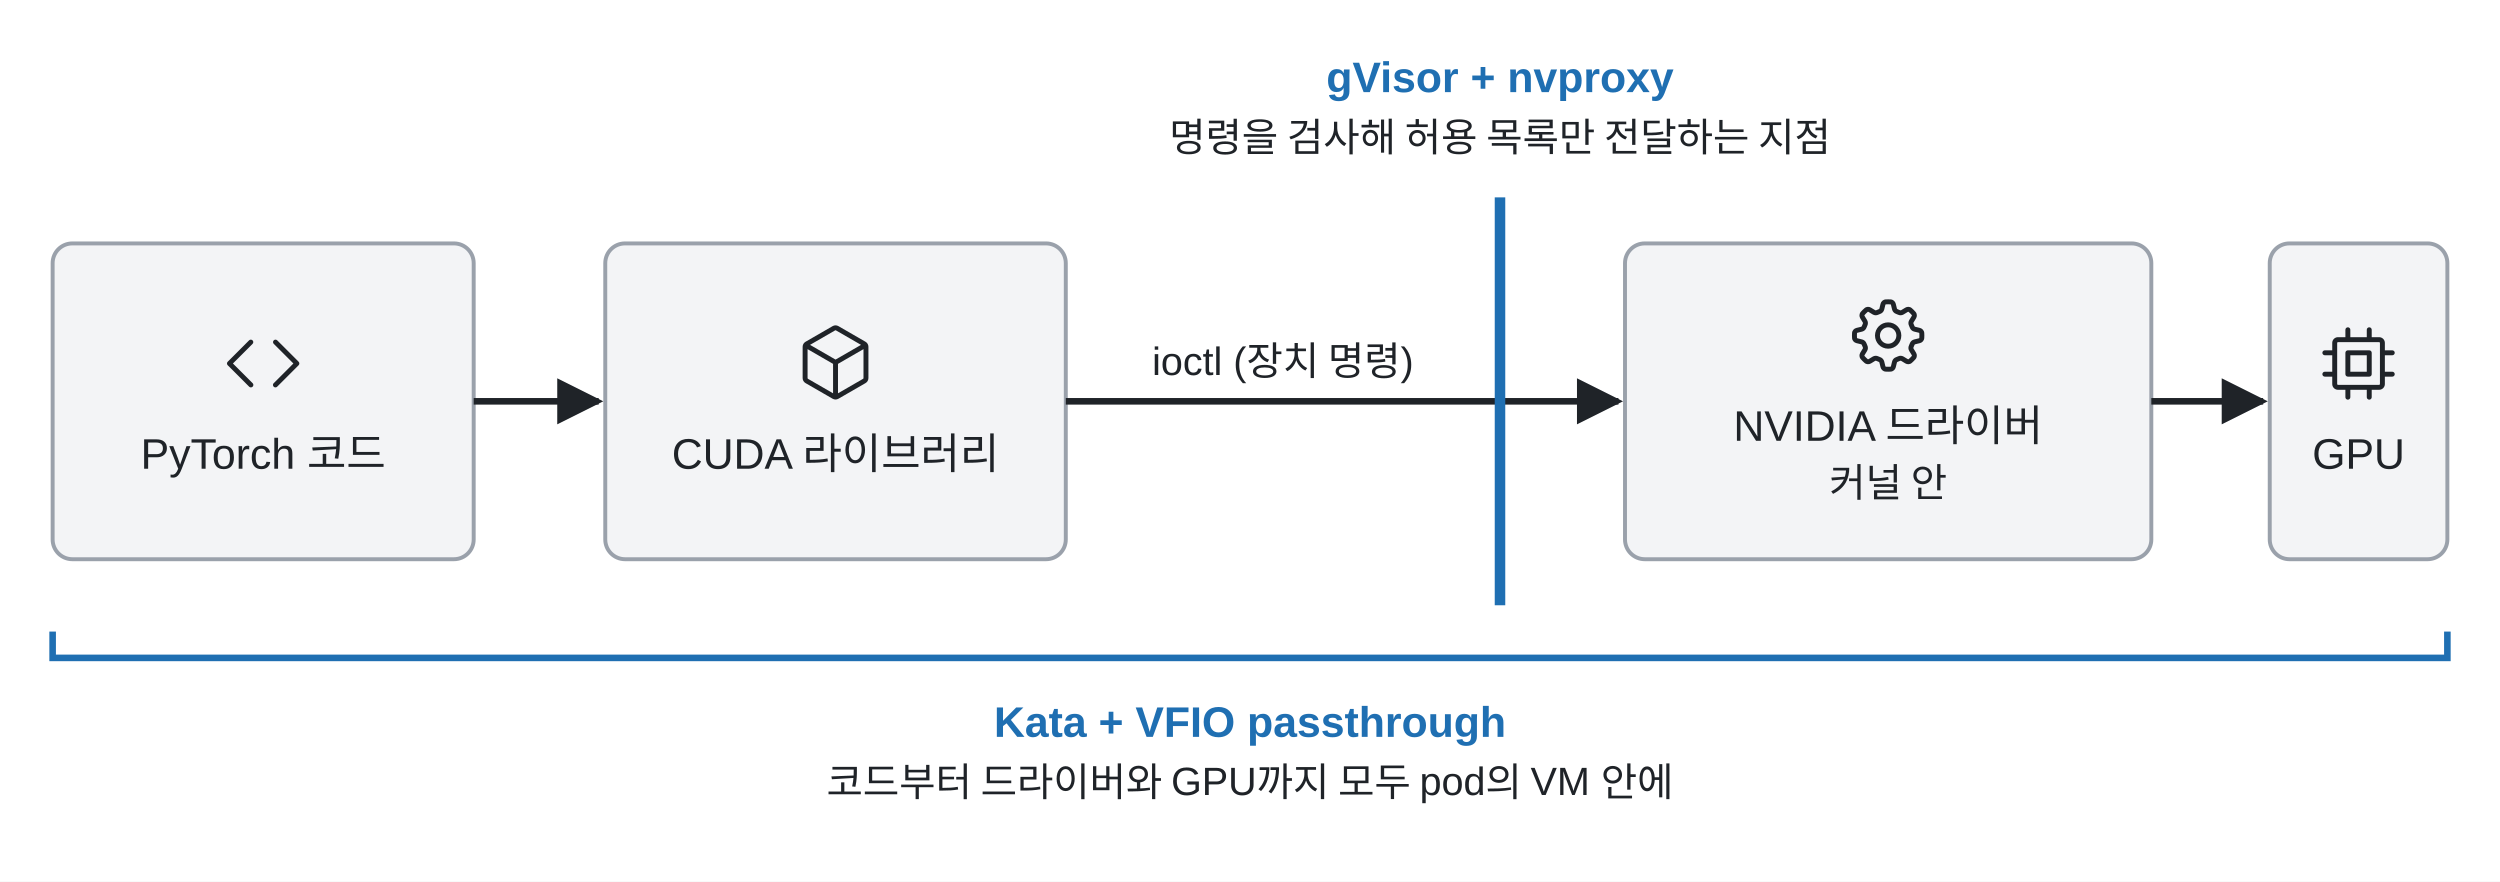
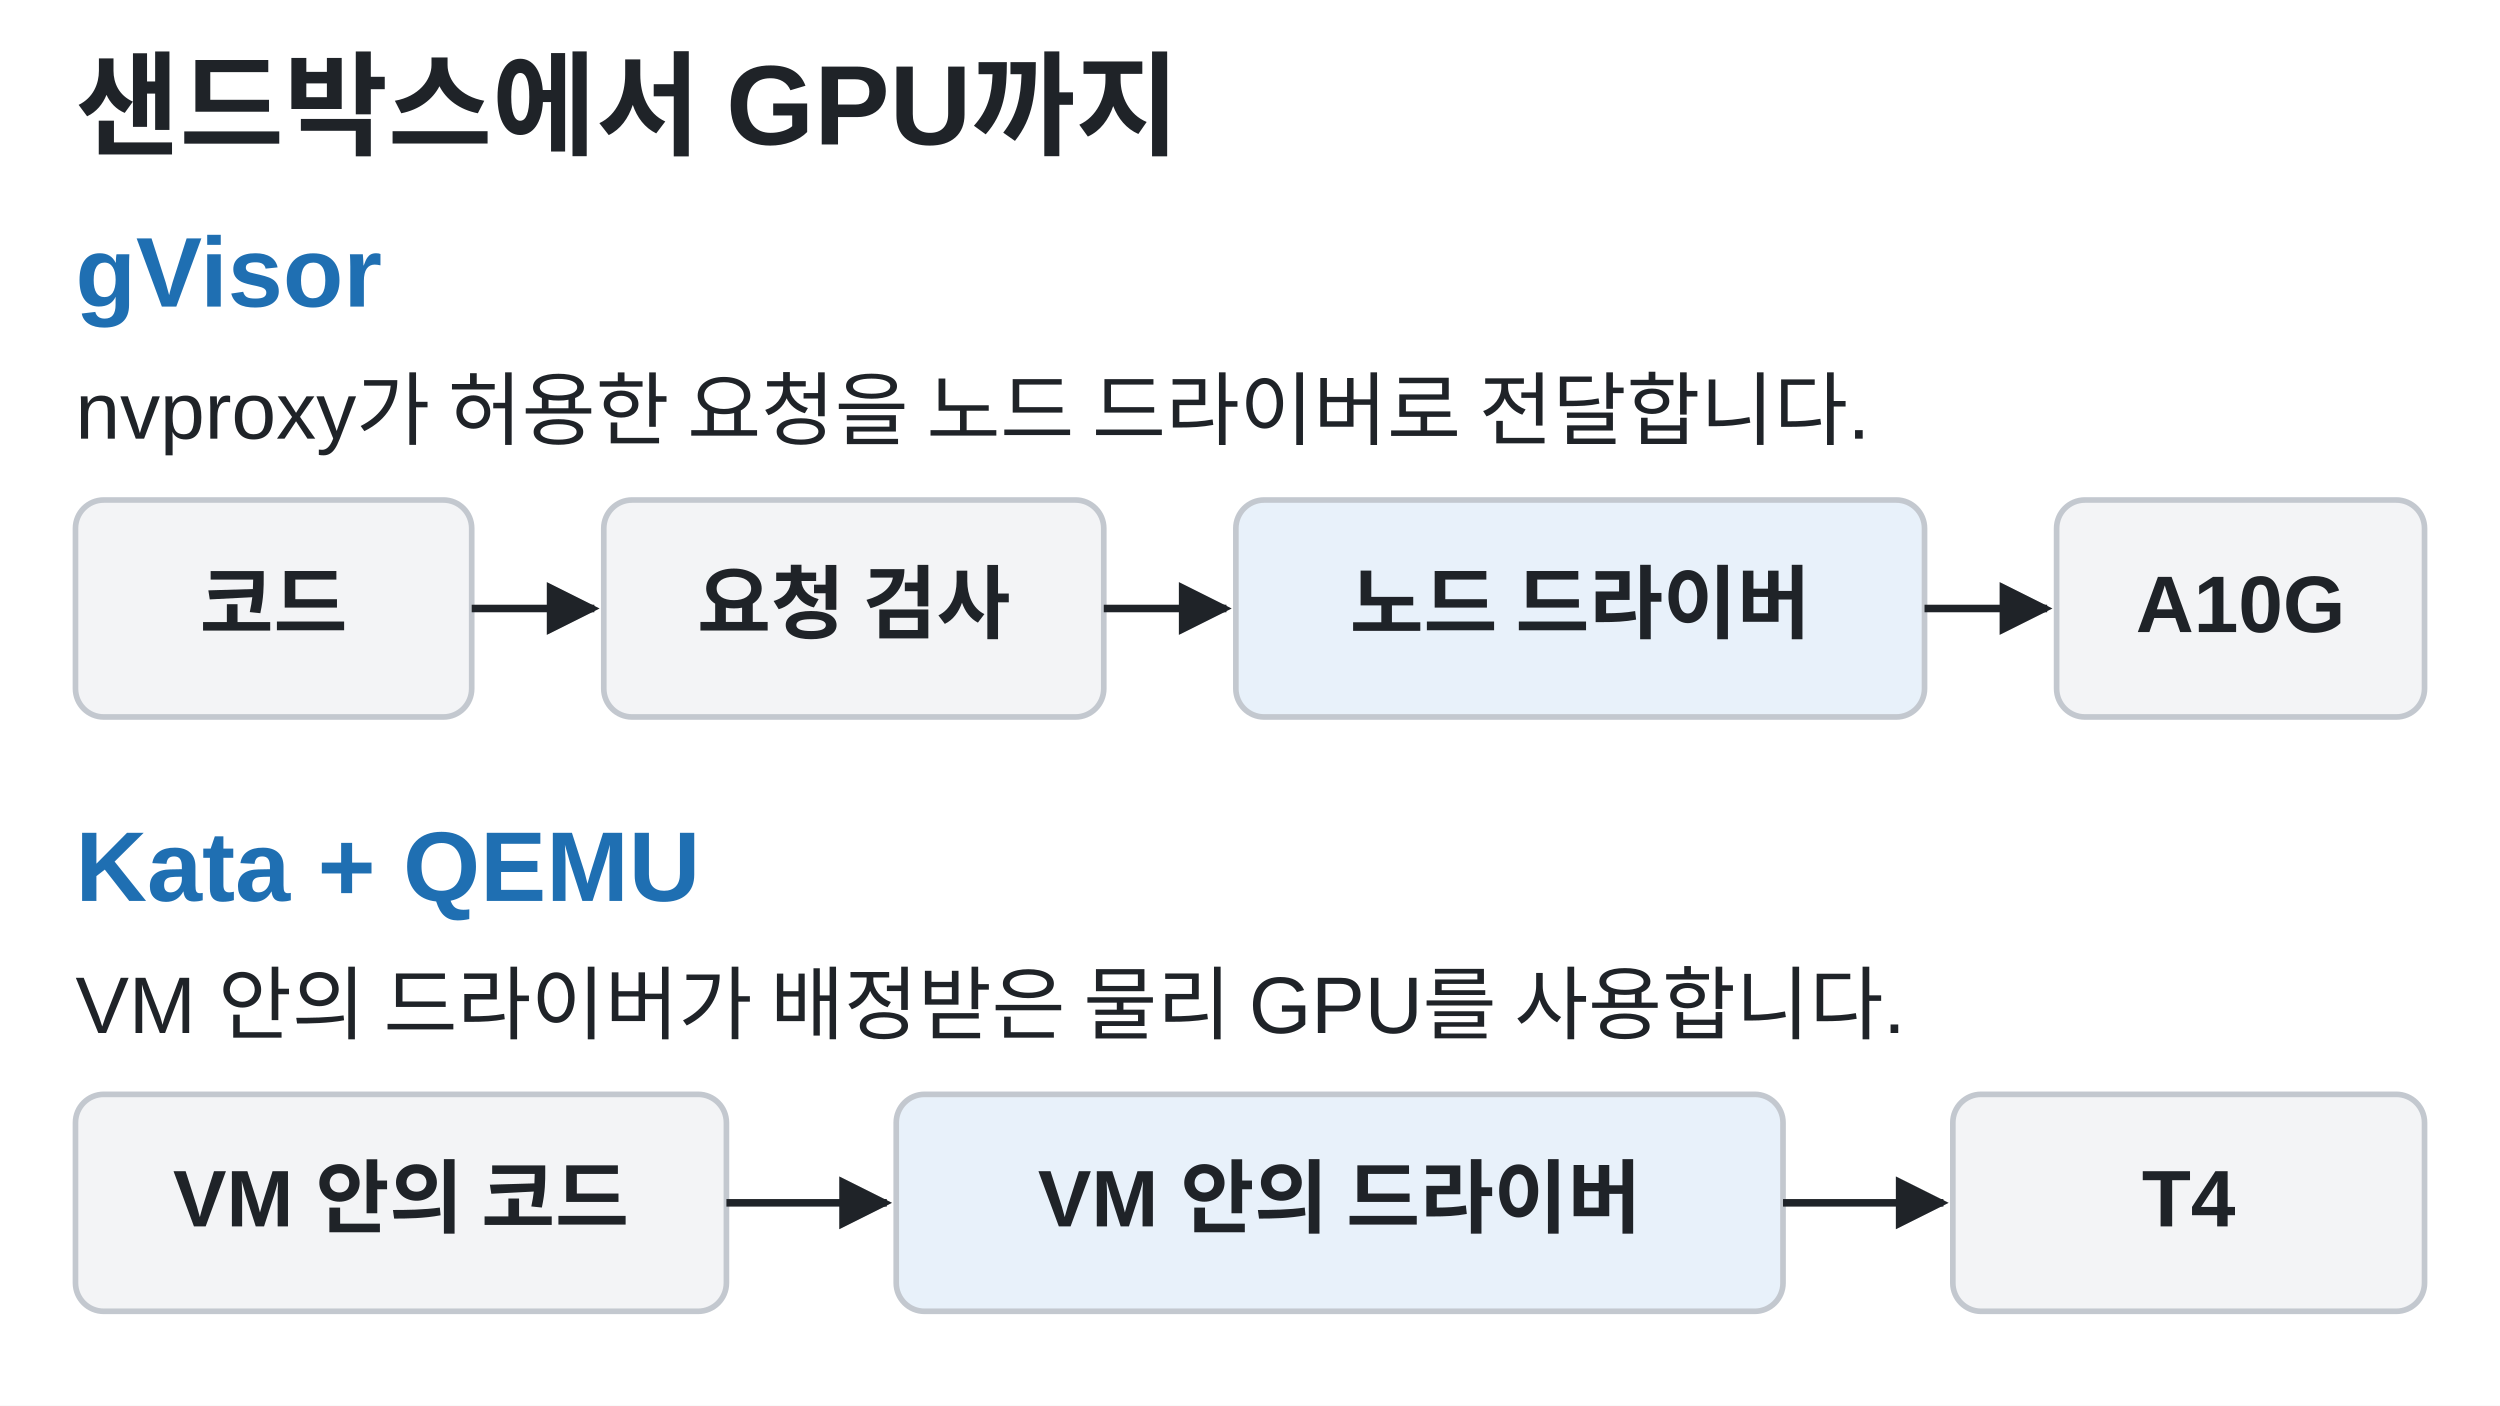
- <svg xmlns="http://www.w3.org/2000/svg" width="760px" height="268px" viewBox="0 0 760 268" font-family="Pretendard, 'Apple SD Gothic Neo', 'Noto Sans KR', 'Malgun Gothic', Arial, sans-serif">
+ <svg xmlns="http://www.w3.org/2000/svg" width="530px" height="298px" viewBox="0 0 530 298" font-family="Pretendard, 'Apple SD Gothic Neo', 'Noto Sans KR', 'Malgun Gothic', Arial, sans-serif">
  <defs>
    <marker id="head-ink" viewBox="0 0 10 10" refX="9" refY="5" markerWidth="7" markerHeight="7" orient="auto-start-reverse">
      <path d="M0,0 L10,5 L0,10 z" fill="#1F2328" />
    </marker>
    <marker id="head-red" viewBox="0 0 10 10" refX="9" refY="5" markerWidth="7" markerHeight="7" orient="auto-start-reverse">
      <path d="M0,0 L10,5 L0,10 z" fill="#C23B32" />
    </marker>
    <marker id="head-accent" viewBox="0 0 10 10" refX="9" refY="5" markerWidth="7" markerHeight="7" orient="auto-start-reverse">
      <path d="M0,0 L10,5 L0,10 z" fill="#1F6FB2" />
    </marker>
    <marker id="head-muted" viewBox="0 0 10 10" refX="9" refY="5" markerWidth="7" markerHeight="7" orient="auto-start-reverse">
      <path d="M0,0 L10,5 L0,10 z" fill="#9AA1AB" />
    </marker>
  </defs>
  <rect width="100%" height="100%" fill="#FFFFFF" />
-   <g id="n:torch">
-     <rect x="16" y="74" width="128" height="96" rx="6" fill="#F3F4F6" stroke="#9AA1AB" stroke-width="1.2" />
-   </g>
-   <g transform="translate(68.0,98.5) scale(1.0)" fill="#1F2328">
-     <path d="M15.22 4.97a.75.75 0 0 1 1.06 0l6.5 6.5a.75.75 0 0 1 0 1.06l-6.5 6.5a.749.749 0 0 1-1.275-.326.75.75 0 0 1 .215-.734L21.19 12l-5.97-5.97a.75.75 0 0 1 0-1.06m-6.44 0a.75.75 0 0 1 0 1.06L2.81 12l5.97 5.97a.749.749 0 0 1-.326 1.275.75.75 0 0 1-.734-.215l-6.5-6.5a.75.75 0 0 1 0-1.06l6.5-6.5a.75.75 0 0 1 1.06 0" />
-   </g>
-   <text x="80.0" y="142.5" font-size="13" fill="#1F2328" text-anchor="middle">PyTorch 코드</text>
-   <g id="n:cuda">
-     <rect x="184" y="74" width="140" height="96" rx="6" fill="#F3F4F6" stroke="#9AA1AB" stroke-width="1.2" />
-   </g>
-   <g transform="translate(242.0,98.5) scale(1.0)" fill="#1F2328">
-     <path d="M12.876.64V.639l8.25 4.763c.541.313.875.89.875 1.515v9.525a1.75 1.75 0 0 1-.875 1.516l-8.25 4.762a1.75 1.75 0 0 1-1.75 0l-8.25-4.763a1.75 1.75 0 0 1-.875-1.515V6.917c0-.625.334-1.202.875-1.515L11.126.64a1.75 1.75 0 0 1 1.75 0m-1 1.298L4.251 6.34l7.75 4.474 7.75-4.474-7.625-4.402a.25.25 0 0 0-.25 0m.875 19.123 7.625-4.402a.25.25 0 0 0 .125-.216V7.639l-7.75 4.474ZM3.501 7.64v8.803c0 .09.048.172.125.216l7.625 4.402v-8.947Z" />
-   </g>
-   <text x="254.0" y="142.5" font-size="13" fill="#1F2328" text-anchor="middle">CUDA 라이브러리</text>
-   <g id="n:driver">
-     <rect x="494" y="74" width="160" height="96" rx="6" fill="#F3F4F6" stroke="#9AA1AB" stroke-width="1.2" />
-   </g>
-   <g transform="translate(562.0,90.0) scale(1.0)" fill="#1F2328">
-     <path d="M16 12a4 4 0 1 1-8 0 4 4 0 0 1 8 0m-1.5 0a2.5 2.5 0 1 0-5 0 2.5 2.5 0 0 0 5 0" />
-     <path d="M12 1q.4 0 .797.028c.763.055 1.345.617 1.512 1.304l.352 1.45c.019.078.09.171.225.221q.37.134.728.302c.13.061.246.044.315.002l1.275-.776c.603-.368 1.411-.353 1.99.147q.604.524 1.128 1.129c.501.578.515 1.386.147 1.99l-.776 1.274c-.042.069-.058.185.002.315q.168.357.303.728c.048.135.142.205.22.225l1.45.352c.687.167 1.249.749 1.303 1.512q.057.797 0 1.594c-.054.763-.616 1.345-1.303 1.512l-1.45.352c-.078.019-.171.09-.221.225q-.134.372-.302.728c-.061.13-.044.246-.002.315l.776 1.275c.368.603.353 1.411-.147 1.99q-.524.605-1.129 1.128c-.578.501-1.386.515-1.99.147l-1.274-.776c-.069-.042-.185-.058-.314.002a9 9 0 0 1-.729.303c-.135.048-.205.142-.225.22l-.352 1.45c-.167.687-.749 1.249-1.512 1.303q-.797.057-1.594 0c-.763-.054-1.345-.616-1.512-1.303l-.352-1.45c-.019-.078-.09-.171-.225-.221a8 8 0 0 1-.728-.302c-.13-.061-.246-.044-.315-.002l-1.275.776c-.603.368-1.411.353-1.99-.147q-.605-.524-1.128-1.129c-.501-.578-.515-1.386-.147-1.99l.776-1.274c.042-.069.058-.185-.002-.314a9 9 0 0 1-.303-.729c-.048-.135-.142-.205-.22-.225l-1.45-.352c-.687-.167-1.249-.749-1.304-1.512a11 11 0 0 1 0-1.594c.055-.763.617-1.345 1.304-1.512l1.45-.352c.078-.019.171-.09.221-.225q.134-.372.302-.728c.061-.13.044-.246.002-.315l-.776-1.275c-.368-.603-.353-1.411.147-1.99q.524-.605 1.129-1.128c.578-.501 1.386-.515 1.99-.147l1.274.776c.069.042.185.058.315-.002q.357-.168.728-.303c.135-.048.205-.142.225-.22l.352-1.45c.167-.687.749-1.249 1.512-1.304Q11.598 1 12 1m-.69 1.525c-.055.004-.135.05-.161.161l-.353 1.45a1.83 1.83 0 0 1-1.172 1.277 7 7 0 0 0-.6.249 1.83 1.83 0 0 1-1.734-.074l-1.274-.776c-.098-.06-.186-.036-.228 0a10 10 0 0 0-.976.976c-.036.042-.06.131 0 .228l.776 1.274c.314.529.342 1.18.074 1.734a7 7 0 0 0-.249.6 1.83 1.83 0 0 1-1.278 1.173l-1.45.351c-.11.027-.156.107-.16.162a10 10 0 0 0 0 1.38c.004.055.05.135.161.161l1.45.353a1.83 1.83 0 0 1 1.277 1.172q.111.306.249.6c.268.553.24 1.204-.074 1.733l-.776 1.275c-.06.098-.036.186 0 .228q.453.523.976.976c.042.036.131.06.228 0l1.274-.776a1.83 1.83 0 0 1 1.734-.075q.294.14.6.25a1.83 1.83 0 0 1 1.173 1.278l.351 1.45c.027.11.107.156.162.16a10 10 0 0 0 1.38 0c.055-.004.135-.05.161-.161l.353-1.45a1.83 1.83 0 0 1 1.172-1.278 7 7 0 0 0 .6-.248 1.83 1.83 0 0 1 1.733.074l1.275.776c.098.06.186.036.228 0q.523-.453.976-.976c.036-.042.06-.131 0-.228l-.776-1.275a1.83 1.83 0 0 1-.075-1.733q.14-.294.25-.6a1.83 1.83 0 0 1 1.278-1.173l1.45-.351c.11-.027.156-.107.16-.162a10 10 0 0 0 0-1.38c-.004-.055-.05-.135-.161-.161l-1.45-.353c-.626-.152-1.08-.625-1.278-1.172a7 7 0 0 0-.248-.6 1.83 1.83 0 0 1 .074-1.734l.776-1.274c.06-.098.036-.186 0-.228a10 10 0 0 0-.976-.976c-.042-.036-.131-.06-.228 0l-1.275.776a1.83 1.83 0 0 1-1.733.074 7 7 0 0 0-.6-.249 1.84 1.84 0 0 1-1.173-1.278l-.351-1.45c-.027-.11-.107-.156-.162-.16a10 10 0 0 0-1.38 0" />
-   </g>
-   <text x="574.0" y="134.0" font-size="13" fill="#1F2328" text-anchor="middle">NVIDIA 드라이버</text>
-   <text x="574.0" y="151.0" font-size="12" fill="#1F2328" text-anchor="middle">커널 안</text>
-   <g id="n:gpu">
-     <rect x="690" y="74" width="54" height="96" rx="6" fill="#F3F4F6" stroke="#9AA1AB" stroke-width="1.2" />
-   </g>
-   <g transform="translate(705.0,98.5) scale(1.0)" fill="#1F2328">
-     <path d="M8.75 8h6.5a.75.75 0 0 1 .75.75v6.5a.75.75 0 0 1-.75.75h-6.5a.75.75 0 0 1-.75-.75v-6.5A.75.75 0 0 1 8.75 8m.75 6.5h5v-5h-5Z" />
-     <path d="M15.25 1a.75.75 0 0 1 .75.75V4h2.25c.966 0 1.75.784 1.75 1.75V8h2.25a.75.75 0 0 1 0 1.5H20v5h2.25a.75.75 0 0 1 0 1.5H20v2.25A1.75 1.75 0 0 1 18.25 20H16v2.25a.75.75 0 0 1-1.5 0V20h-5v2.25a.75.75 0 0 1-1.5 0V20H5.75A1.75 1.75 0 0 1 4 18.25V16H1.75a.75.75 0 0 1 0-1.5H4v-5H1.75a.75.75 0 0 1 0-1.5H4V5.75C4 4.784 4.784 4 5.75 4H8V1.75a.75.75 0 0 1 1.5 0V4h5V1.75a.75.75 0 0 1 .75-.75m3 17.5a.25.25 0 0 0 .25-.25V5.75a.25.25 0 0 0-.25-.25H5.75a.25.25 0 0 0-.25.25v12.5c0 .138.112.25.25.25Z" />
-   </g>
-   <text x="717.0" y="142.5" font-size="13" fill="#1F2328" text-anchor="middle">GPU</text>
-   <path d="M144,122.0 L182,122.0" fill="none" stroke="#1F2328" stroke-width="2.0" marker-end="url(#head-ink)" />
-   <path d="M324,122.0 L492,122.0" fill="none" stroke="#1F2328" stroke-width="2.0" marker-end="url(#head-ink)" />
-   <path d="M654,122.0 L688,122.0" fill="none" stroke="#1F2328" stroke-width="2.0" marker-end="url(#head-ink)" />
-   <text x="390.0" y="114.0" font-size="12" fill="#1F2328" text-anchor="middle">ioctl (장치 명령)</text>
-   <path d="M456,60 L456,184" fill="none" stroke="#1F6FB2" stroke-width="3.2" />
-   <text x="456" y="28" font-size="13" font-weight="600" fill="#1F6FB2" text-anchor="middle">gVisor + nvproxy</text>
-   <text x="456" y="46" font-size="12" fill="#1F2328" text-anchor="middle">명령을 검사해 허용 목록만 전달하는 지점</text>
-   <path d="M16,192 L16,200 L744,200 L744,192" fill="none" stroke="#1F6FB2" stroke-width="2.0" />
-   <text x="380" y="224" font-size="13" font-weight="600" fill="#1F6FB2" text-anchor="middle">Kata + VFIO passthrough</text>
-   <text x="380" y="242" font-size="12" fill="#1F2328" text-anchor="middle">코드부터 드라이버와 GPU까지 모두 pod의 VM 안에</text>
+   <text x="16" y="31" font-size="24" font-weight="600" fill="#1F2328" text-anchor="start">샌드박스에서 GPU까지</text>
+   <text x="16" y="65" font-size="21" font-weight="600" fill="#1F6FB2" text-anchor="start">gVisor</text>
+   <text x="16" y="93" font-size="17" fill="#1F2328" text-anchor="start">nvproxy가 허용한 요청을 노드 드라이버로 전달합니다.</text>
+   <rect x="16" y="106" width="84" height="46" rx="6" fill="#F3F4F6" stroke="#C3C8CF" stroke-width="1.2" />
+   <text x="58.0" y="134" font-size="17" font-weight="600" fill="#1F2328" text-anchor="middle">코드</text>
+   <path d="M100,129 L126.0,129" fill="none" stroke="#1F2328" stroke-width="1.6" marker-end="url(#head-ink)" />
+   <rect x="128.0" y="106" width="106" height="46" rx="6" fill="#F3F4F6" stroke="#C3C8CF" stroke-width="1.2" />
+   <text x="181.0" y="134" font-size="17" font-weight="600" fill="#1F2328" text-anchor="middle">요청 검사</text>
+   <path d="M234.0,129 L260.0,129" fill="none" stroke="#1F2328" stroke-width="1.6" marker-end="url(#head-ink)" />
+   <rect x="262.0" y="106" width="146" height="46" rx="6" fill="#E8F1FA" stroke="#C3C8CF" stroke-width="1.2" />
+   <text x="335.0" y="134" font-size="17" font-weight="600" fill="#1F2328" text-anchor="middle">노드 드라이버</text>
+   <path d="M408.0,129 L434.0,129" fill="none" stroke="#1F2328" stroke-width="1.6" marker-end="url(#head-ink)" />
+   <rect x="436.0" y="106" width="78" height="46" rx="6" fill="#F3F4F6" stroke="#C3C8CF" stroke-width="1.2" />
+   <text x="475.0" y="134" font-size="17" font-weight="600" fill="#1F2328" text-anchor="middle">A10G</text>
+   <text x="16" y="191" font-size="21" font-weight="600" fill="#1F6FB2" text-anchor="start">Kata + QEMU</text>
+   <text x="16" y="219" font-size="17" fill="#1F2328" text-anchor="start">VM 안의 드라이버가 배정받은 물리 GPU를 사용합니다.</text>
+   <rect x="16" y="232" width="138" height="46" rx="6" fill="#F3F4F6" stroke="#C3C8CF" stroke-width="1.2" />
+   <text x="85.0" y="260" font-size="17" font-weight="600" fill="#1F2328" text-anchor="middle">VM 안의 코드</text>
+   <path d="M154,255 L188.0,255" fill="none" stroke="#1F2328" stroke-width="1.6" marker-end="url(#head-ink)" />
+   <rect x="190.0" y="232" width="188" height="46" rx="6" fill="#E8F1FA" stroke="#C3C8CF" stroke-width="1.2" />
+   <text x="284.0" y="260" font-size="17" font-weight="600" fill="#1F2328" text-anchor="middle">VM 안의 드라이버</text>
+   <path d="M378.0,255 L412.0,255" fill="none" stroke="#1F2328" stroke-width="1.6" marker-end="url(#head-ink)" />
+   <rect x="414.0" y="232" width="100" height="46" rx="6" fill="#F3F4F6" stroke="#C3C8CF" stroke-width="1.2" />
+   <text x="464.0" y="260" font-size="17" font-weight="600" fill="#1F2328" text-anchor="middle">T4</text>
</svg>
